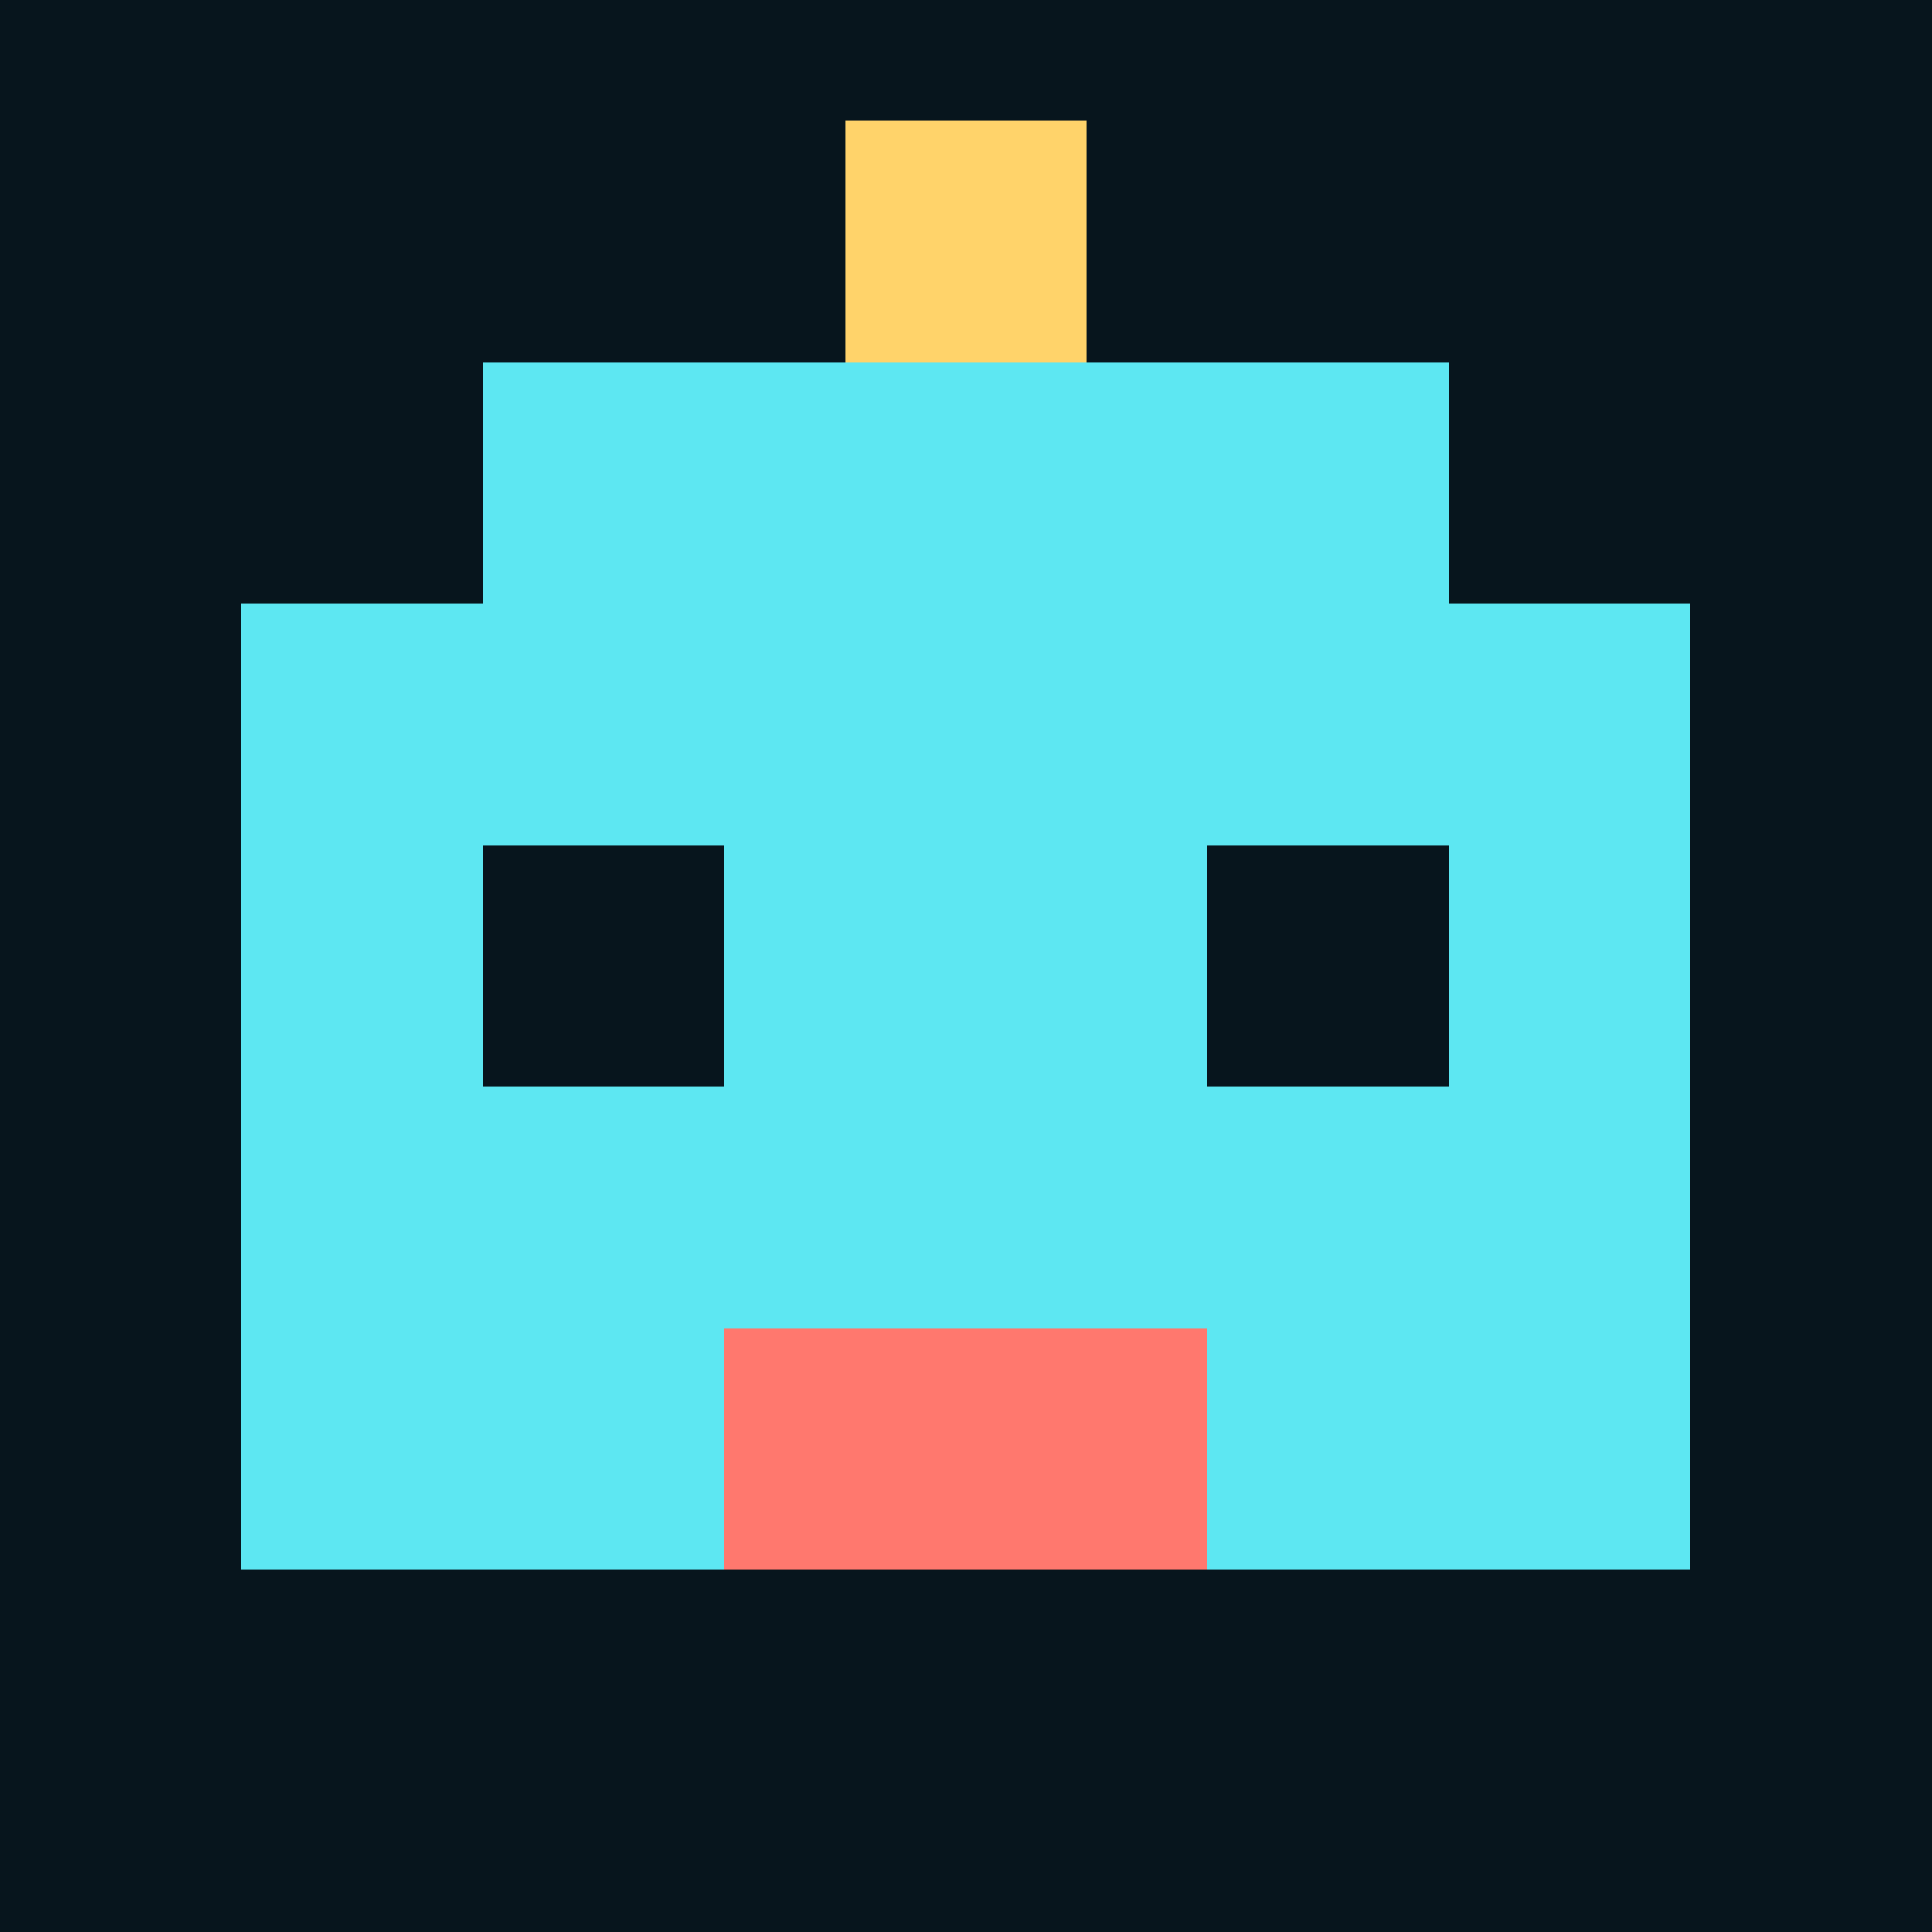
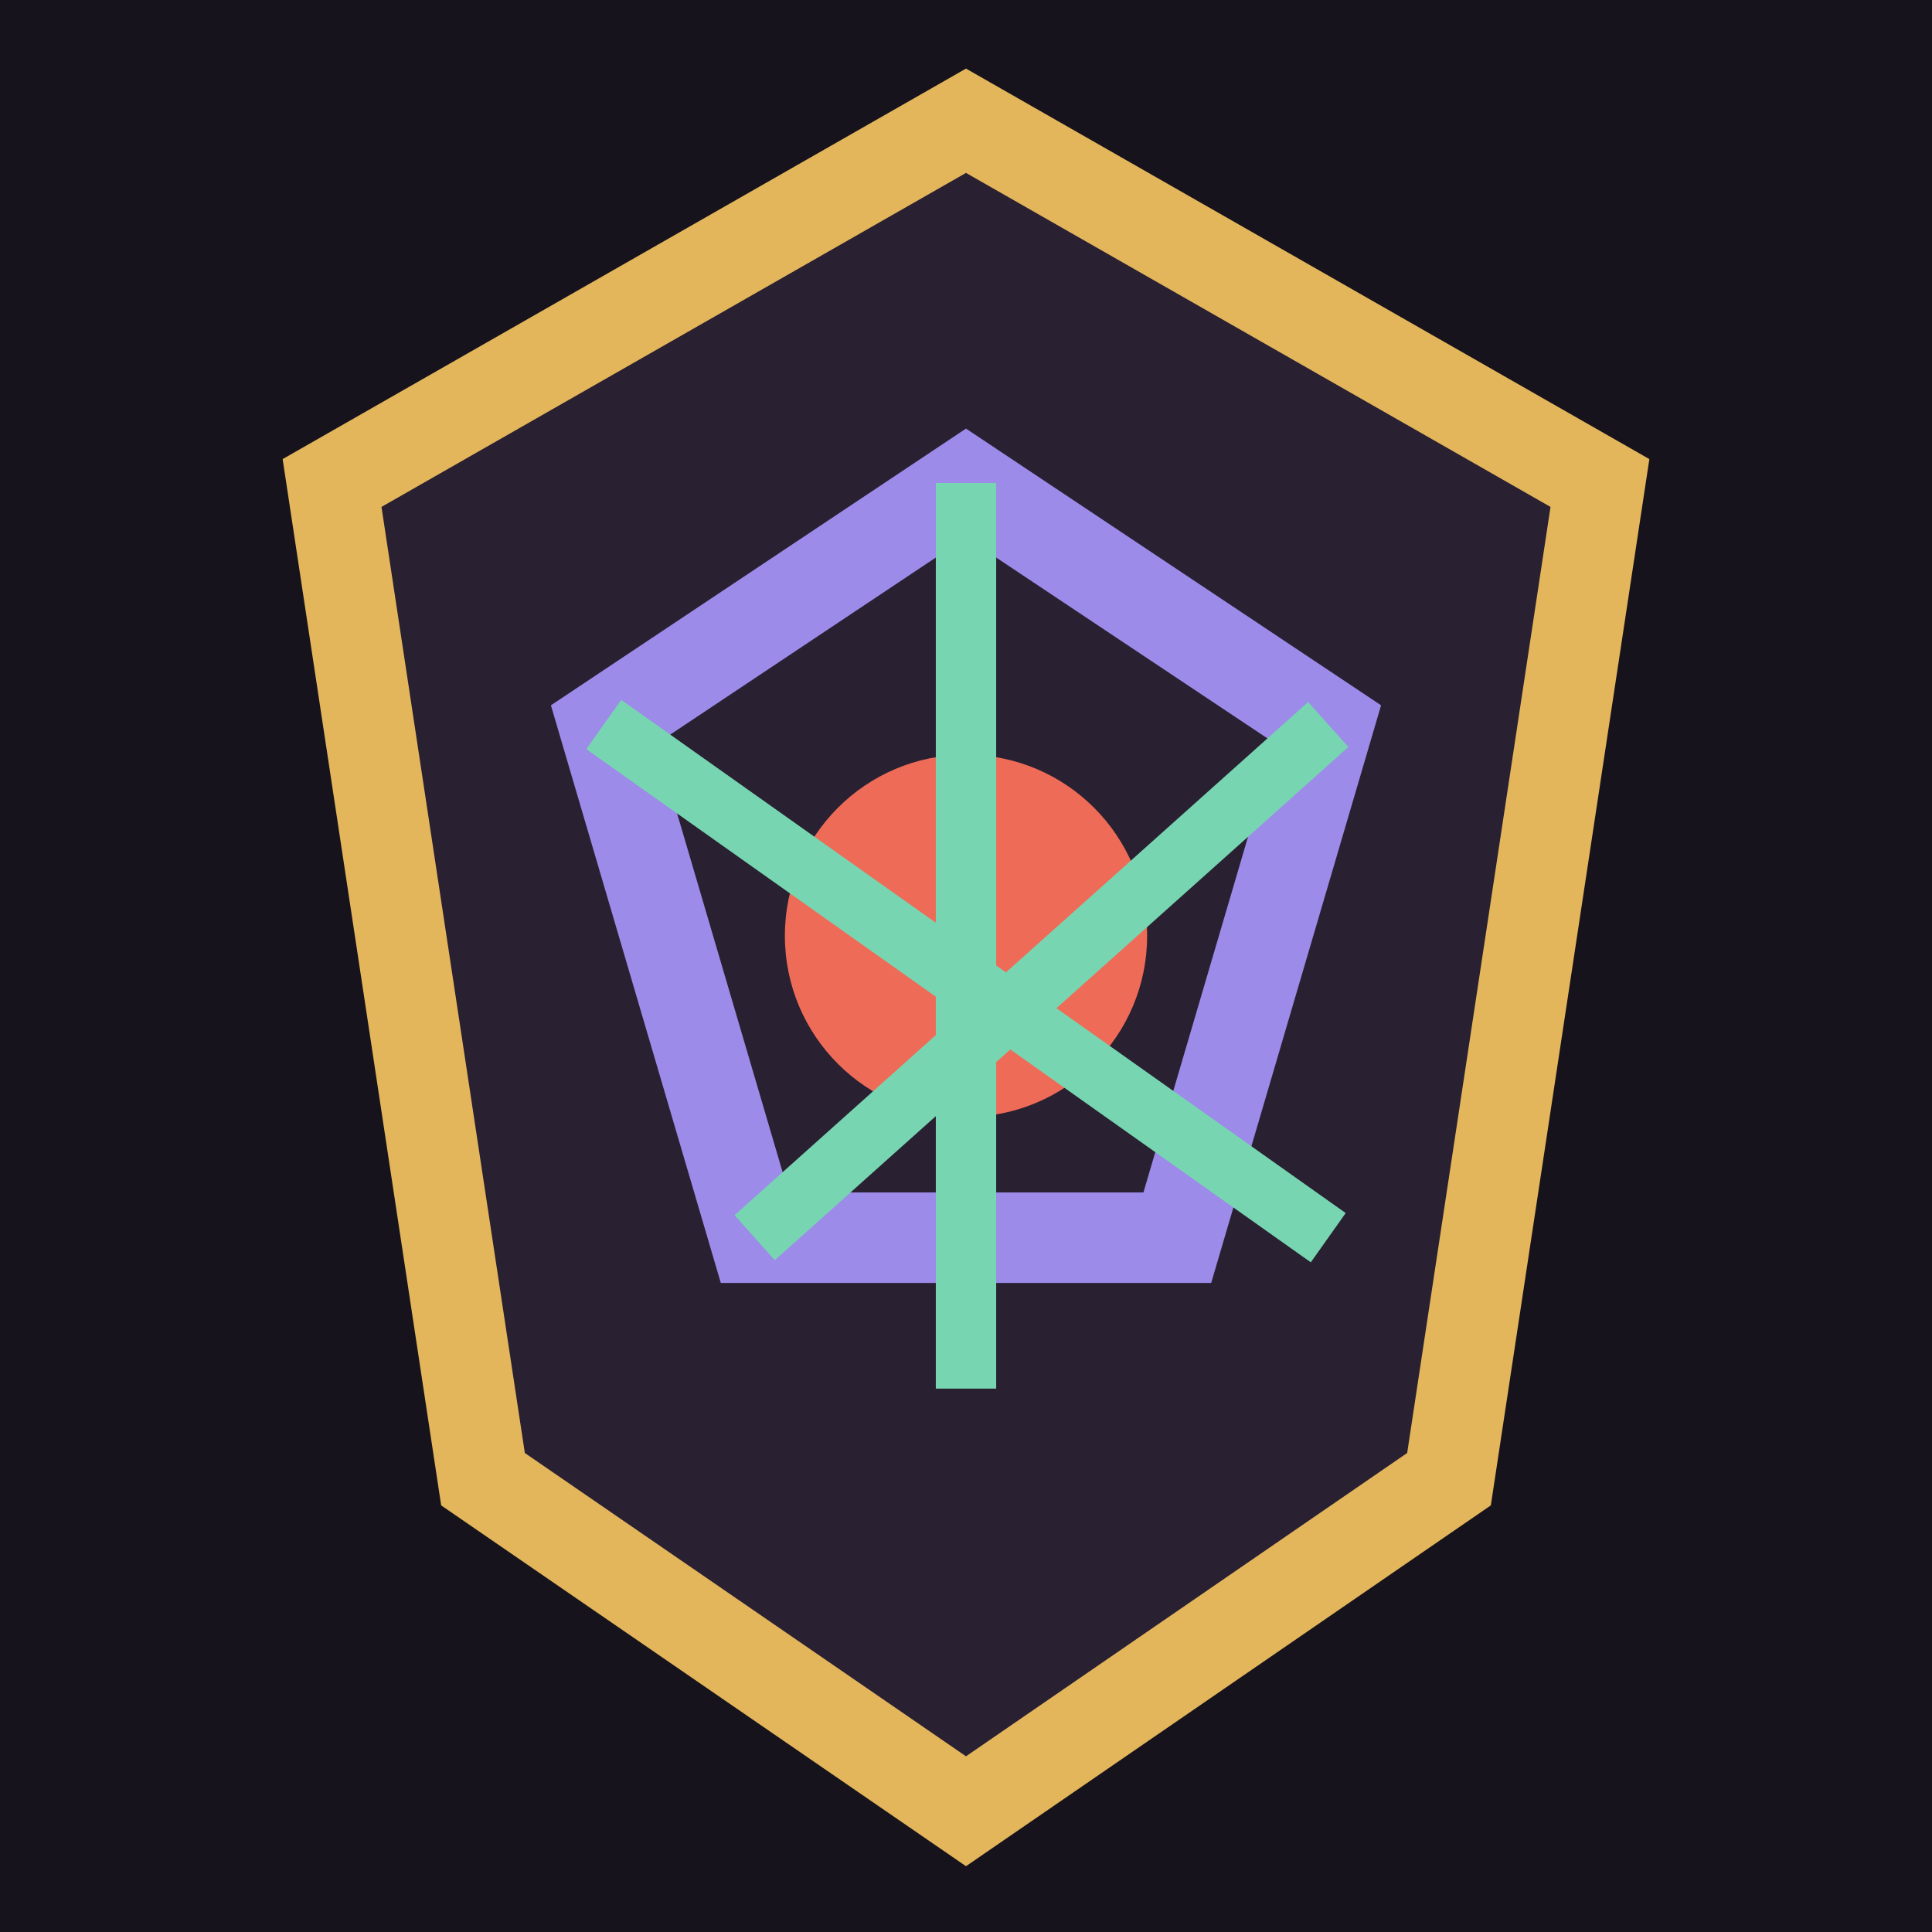
- <svg xmlns="http://www.w3.org/2000/svg" viewBox="0 0 64 64" shape-rendering="crispEdges">
-   <rect width="64" height="64" fill="#07151d" />
-   <rect x="16" y="12" width="32" height="8" fill="#5de7f2" />
-   <rect x="8" y="20" width="48" height="32" fill="#5de7f2" />
-   <rect x="16" y="28" width="8" height="8" fill="#07151d" />
-   <rect x="40" y="28" width="8" height="8" fill="#07151d" />
-   <rect x="24" y="44" width="16" height="8" fill="#ff786e" />
-   <rect x="28" y="4" width="8" height="8" fill="#ffd36a" />
+ <svg xmlns="http://www.w3.org/2000/svg" viewBox="0 0 64 64">
+   <rect width="64" height="64" fill="#17131c" />
+   <path d="M32 4 53 16l-5 33-16 11-16-11-5-33Z" fill="#292031" stroke="#e3b65c" stroke-width="3" />
+   <path d="m20 24 12-8 12 8-5 17H25Z" fill="none" stroke="#9c8be8" stroke-width="3" />
+   <circle cx="32" cy="31" r="6" fill="#ee6b58" />
+   <path d="M32 16v30M20 24l24 17M44 24 25 41" stroke="#77d6b1" stroke-width="2" />
</svg>
